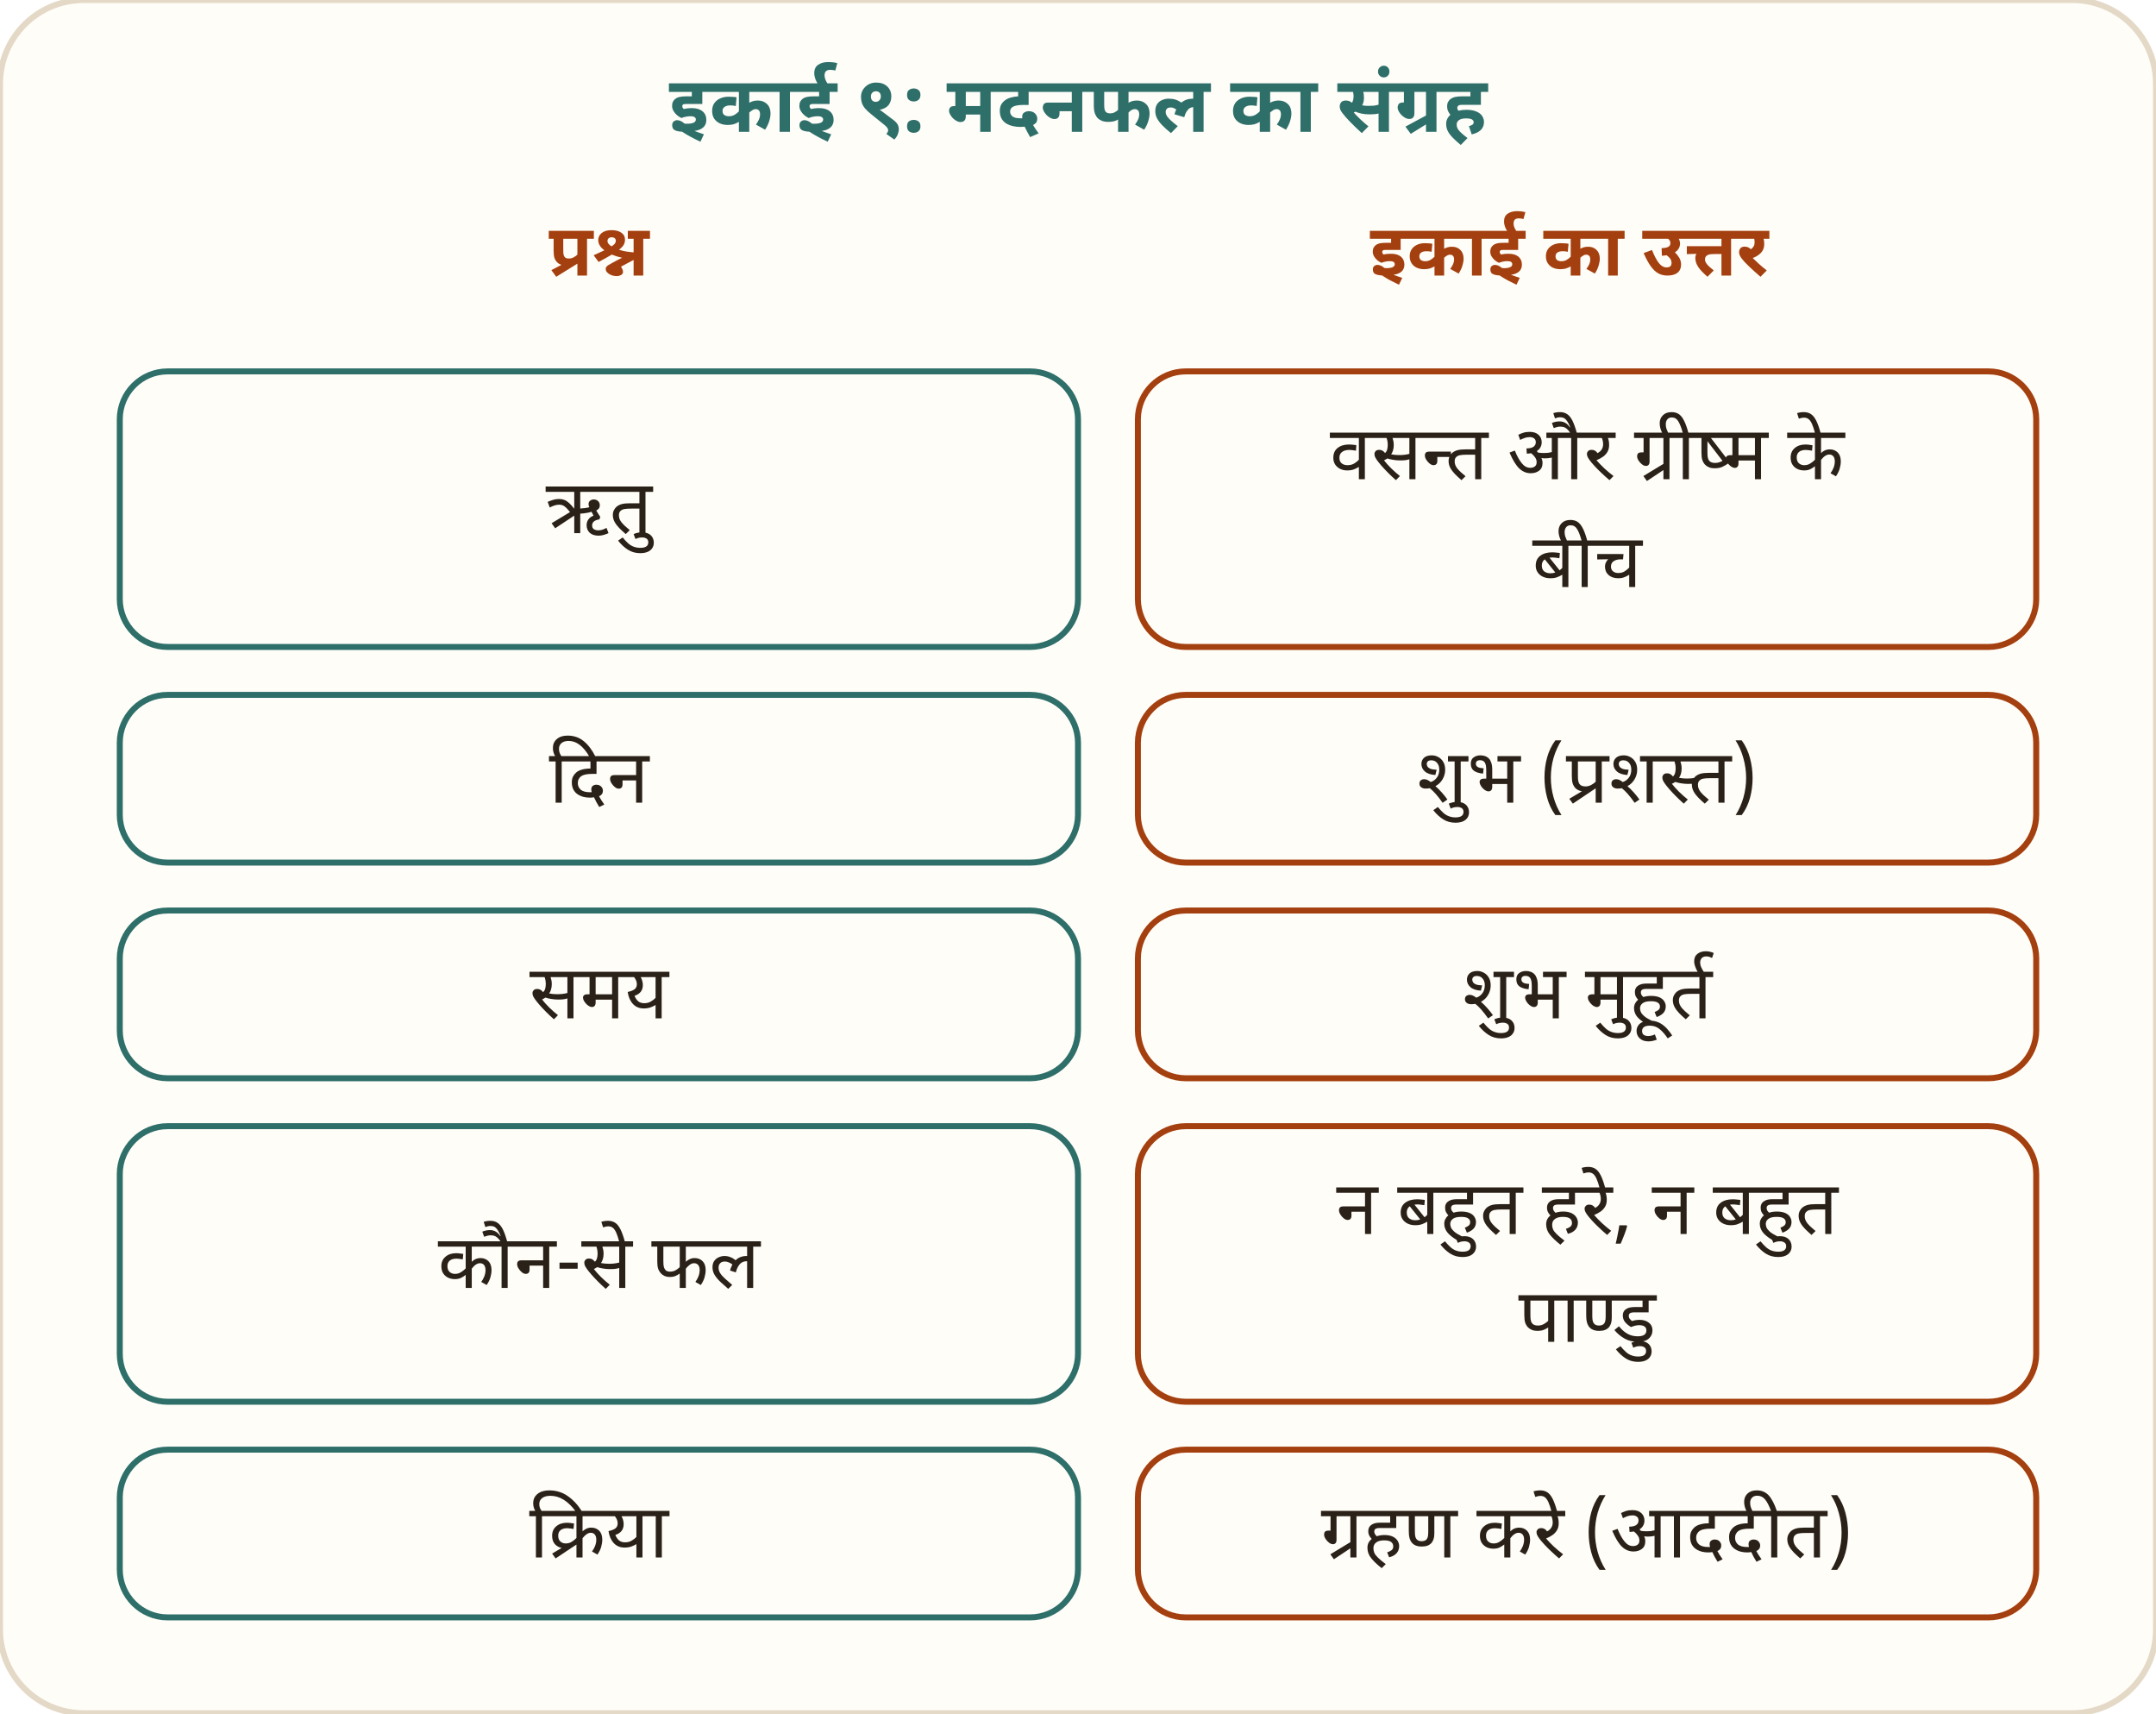
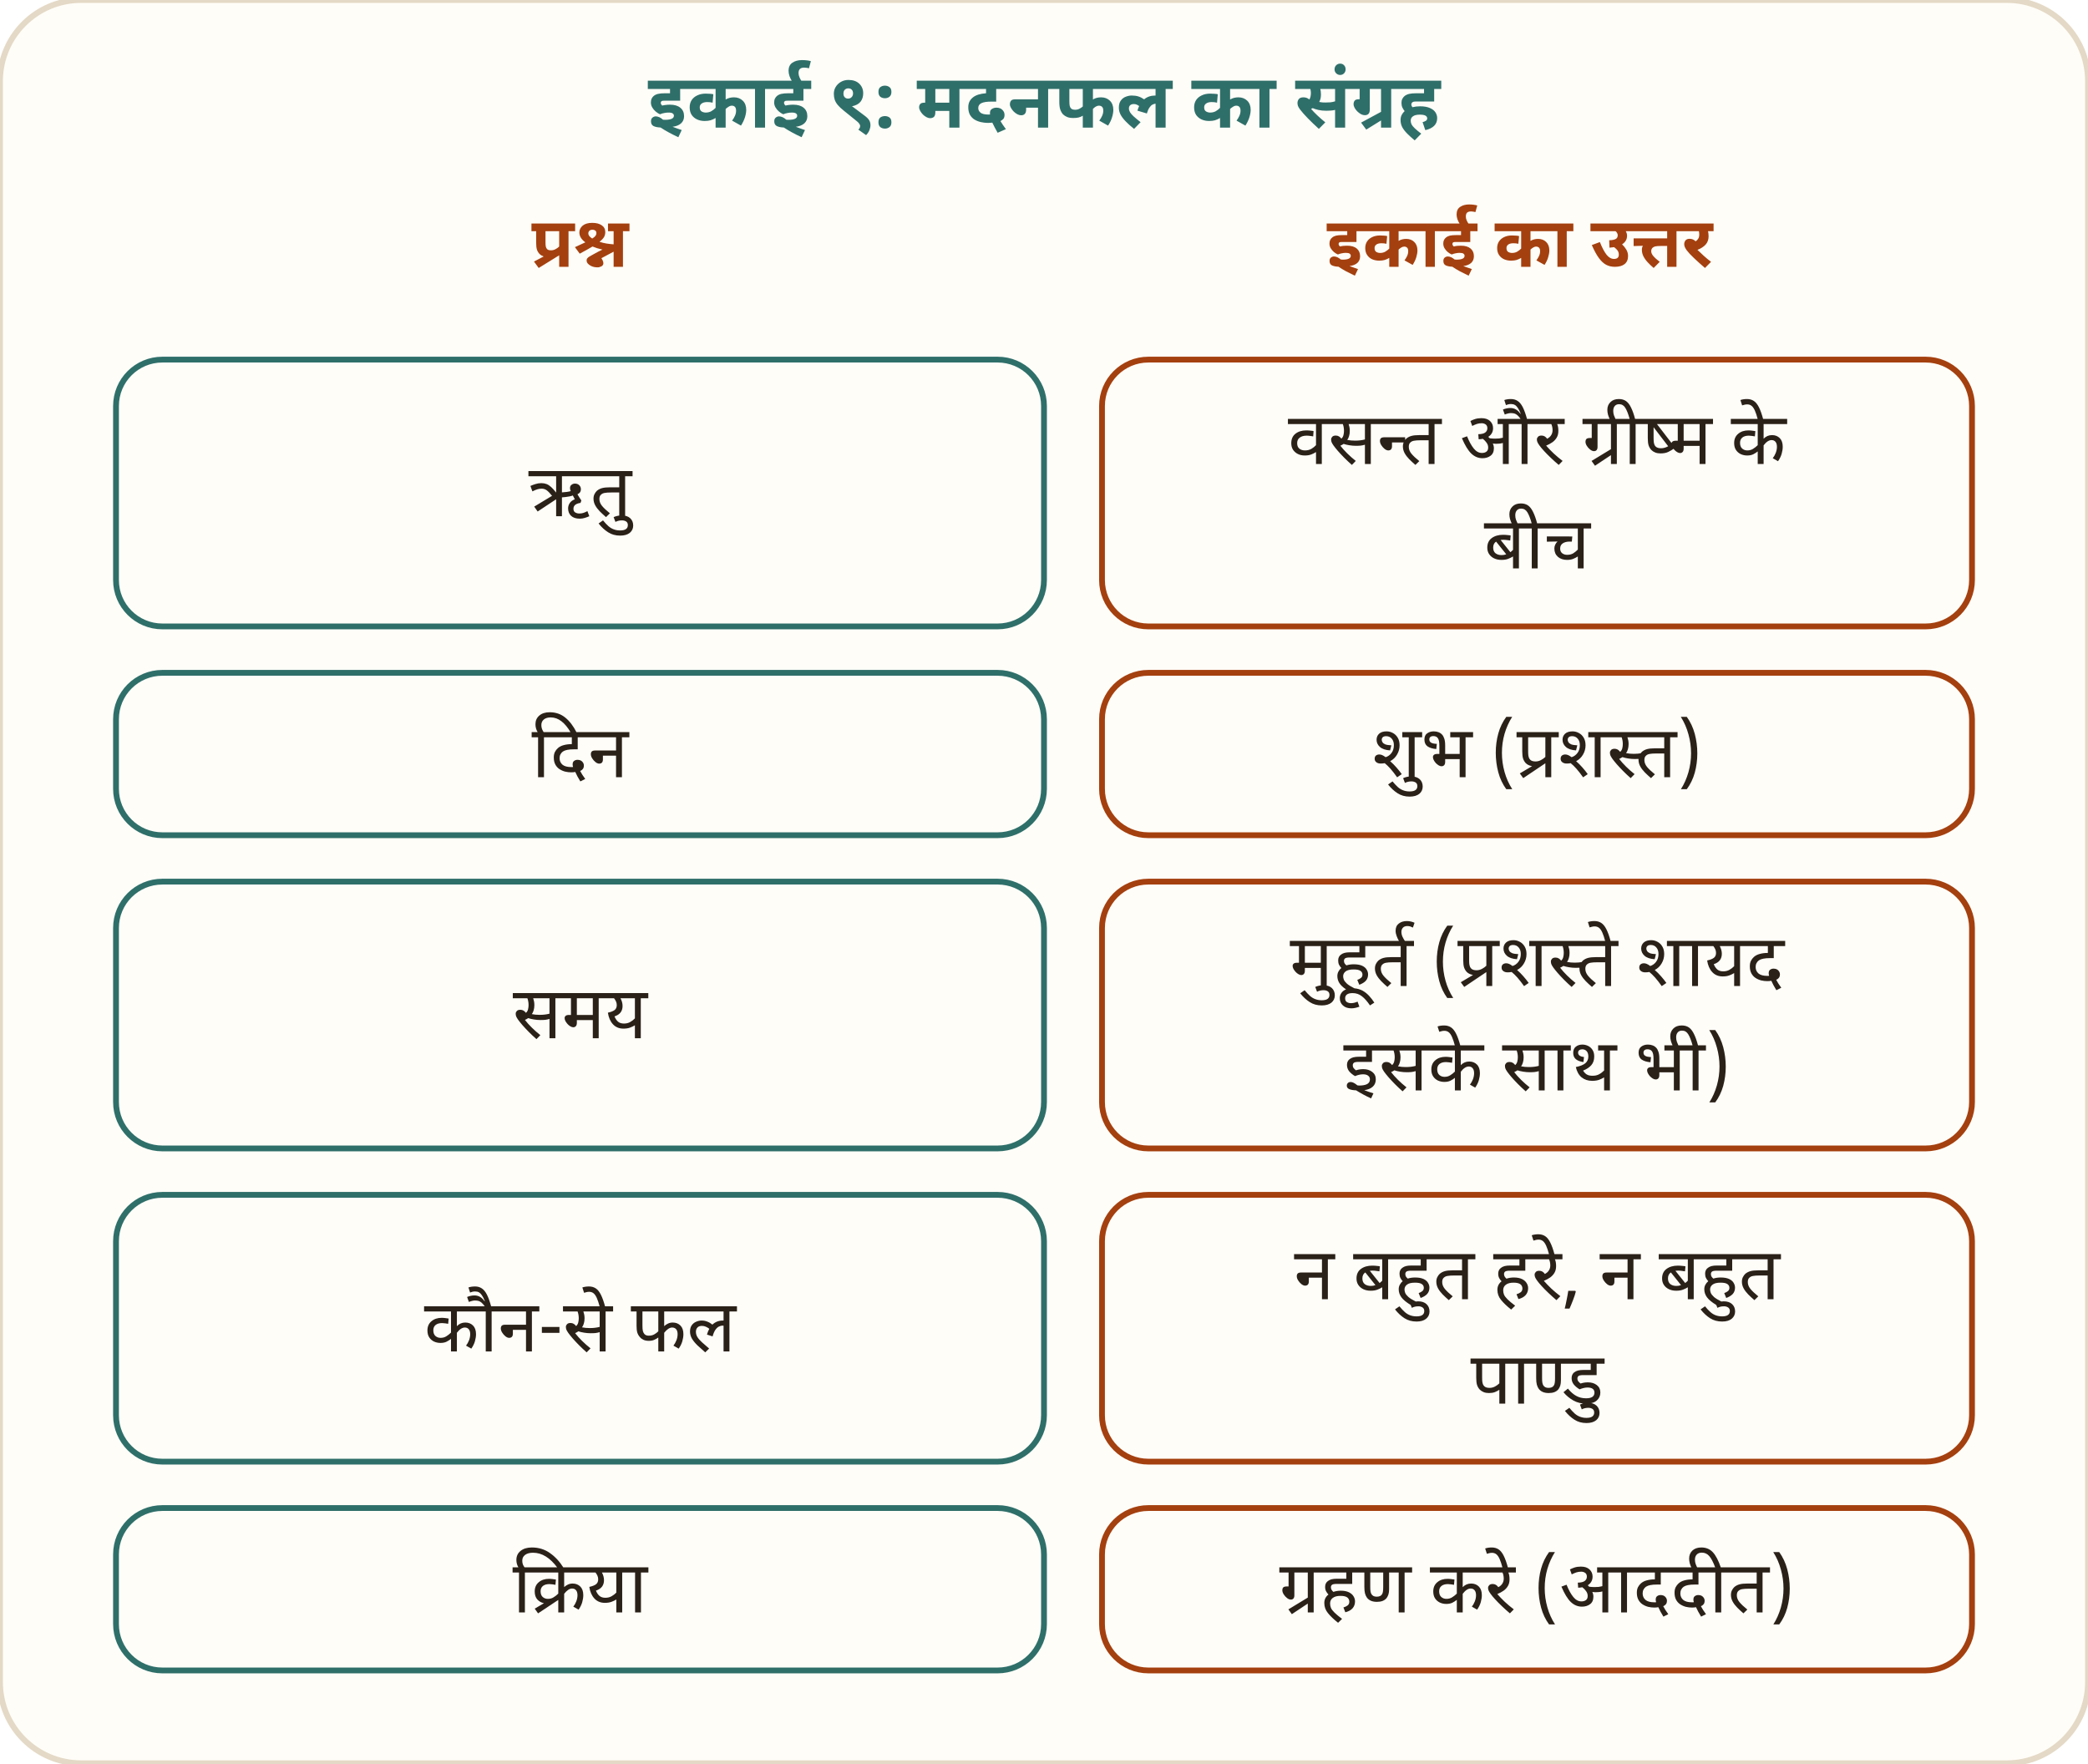
- <svg xmlns="http://www.w3.org/2000/svg" viewBox="0 0 360 286" role="img">
-   <rect width="360" height="286" rx="14" fill="#fffdf8" stroke="#e4d9c6" />
+ <svg xmlns="http://www.w3.org/2000/svg" viewBox="0 0 360 304" role="img">
+   <rect width="360" height="304" rx="14" fill="#fffdf8" stroke="#e4d9c6" />
  <text x="180" y="22" font-family="'Noto Sans Devanagari','Mukta','Nirmala UI','Mangal',sans-serif" font-size="13" font-weight="700" fill="#2f6f6a" text-anchor="middle">इकाई ९: मदनफल का संग्रह</text>
  <text x="100" y="46" font-family="'Noto Sans Devanagari','Mukta','Nirmala UI','Mangal',sans-serif" font-size="12" font-weight="700" fill="#a4400f" text-anchor="middle">प्रश्न</text>
  <text x="262" y="46" font-family="'Noto Sans Devanagari','Mukta','Nirmala UI','Mangal',sans-serif" font-size="12" font-weight="700" fill="#a4400f" text-anchor="middle">इकाई का उत्तर</text>
  <rect x="20" y="62" width="160" height="46" rx="8" fill="#fffdf8" stroke="#2f6f6a" />
  <text x="100.0" y="89.0" font-family="'Noto Sans Devanagari','Mukta','Nirmala UI','Mangal',sans-serif" font-size="12.5" font-weight="500" fill="#2a2118" text-anchor="middle">ऋतु</text>
  <rect x="190" y="62" width="150" height="46" rx="8" fill="#fffdf8" stroke="#a4400f" />
  <text x="265.0" y="80.0" font-family="'Noto Sans Devanagari','Mukta','Nirmala UI','Mangal',sans-serif" font-size="12.5" font-weight="500" fill="#2a2118" text-anchor="middle">वसन्त और ग्रीष्म के</text>
  <text x="265.0" y="98.0" font-family="'Noto Sans Devanagari','Mukta','Nirmala UI','Mangal',sans-serif" font-size="12.5" font-weight="500" fill="#2a2118" text-anchor="middle">बीच</text>
  <rect x="20" y="116" width="160" height="28" rx="8" fill="#fffdf8" stroke="#2f6f6a" />
  <text x="100.0" y="134.0" font-family="'Noto Sans Devanagari','Mukta','Nirmala UI','Mangal',sans-serif" font-size="12.5" font-weight="500" fill="#2a2118" text-anchor="middle">दिन</text>
  <rect x="190" y="116" width="150" height="28" rx="8" fill="#fffdf8" stroke="#a4400f" />
  <text x="265.0" y="134.0" font-family="'Noto Sans Devanagari','Mukta','Nirmala UI','Mangal',sans-serif" font-size="12.5" font-weight="500" fill="#2a2118" text-anchor="middle">शुभ (प्रशस्त)</text>
-   <rect x="20" y="152" width="160" height="28" rx="8" fill="#fffdf8" stroke="#2f6f6a" />
-   <text x="100.0" y="170.0" font-family="'Noto Sans Devanagari','Mukta','Nirmala UI','Mangal',sans-serif" font-size="12.5" font-weight="500" fill="#2a2118" text-anchor="middle">समय</text>
-   <rect x="190" y="152" width="150" height="28" rx="8" fill="#fffdf8" stroke="#a4400f" />
-   <text x="265.0" y="170.0" font-family="'Noto Sans Devanagari','Mukta','Nirmala UI','Mangal',sans-serif" font-size="12.5" font-weight="500" fill="#2a2118" text-anchor="middle">शुभ मुहूर्त</text>
-   <rect x="20" y="188" width="160" height="46" rx="8" fill="#fffdf8" stroke="#2f6f6a" />
-   <text x="100.0" y="215.0" font-family="'Noto Sans Devanagari','Mukta','Nirmala UI','Mangal',sans-serif" font-size="12.5" font-weight="500" fill="#2a2118" text-anchor="middle">कौन-से फल</text>
-   <rect x="190" y="188" width="150" height="46" rx="8" fill="#fffdf8" stroke="#a4400f" />
-   <text x="265.0" y="206.0" font-family="'Noto Sans Devanagari','Mukta','Nirmala UI','Mangal',sans-serif" font-size="12.5" font-weight="500" fill="#2a2118" text-anchor="middle">न बहुत हरे, न बहुत</text>
-   <text x="265.0" y="224.0" font-family="'Noto Sans Devanagari','Mukta','Nirmala UI','Mangal',sans-serif" font-size="12.5" font-weight="500" fill="#2a2118" text-anchor="middle">पाण्डु</text>
-   <rect x="20" y="242" width="160" height="28" rx="8" fill="#fffdf8" stroke="#2f6f6a" />
-   <text x="100.0" y="260.0" font-family="'Noto Sans Devanagari','Mukta','Nirmala UI','Mangal',sans-serif" font-size="12.5" font-weight="500" fill="#2a2118" text-anchor="middle">क्रिया</text>
-   <rect x="190" y="242" width="150" height="28" rx="8" fill="#fffdf8" stroke="#a4400f" />
-   <text x="265.0" y="260.0" font-family="'Noto Sans Devanagari','Mukta','Nirmala UI','Mangal',sans-serif" font-size="12.5" font-weight="500" fill="#2a2118" text-anchor="middle">ग्रहण करे (आददीत)</text>
+   <rect x="20" y="152" width="160" height="46" rx="8" fill="#fffdf8" stroke="#2f6f6a" />
+   <text x="100.0" y="179.0" font-family="'Noto Sans Devanagari','Mukta','Nirmala UI','Mangal',sans-serif" font-size="12.5" font-weight="500" fill="#2a2118" text-anchor="middle">समय</text>
+   <rect x="190" y="152" width="150" height="46" rx="8" fill="#fffdf8" stroke="#a4400f" />
+   <text x="265.0" y="170.0" font-family="'Noto Sans Devanagari','Mukta','Nirmala UI','Mangal',sans-serif" font-size="12.5" font-weight="500" fill="#2a2118" text-anchor="middle">मुहूर्त (प्रशस्ते शायद</text>
+   <text x="265.0" y="188.0" font-family="'Noto Sans Devanagari','Mukta','Nirmala UI','Mangal',sans-serif" font-size="12.5" font-weight="500" fill="#2a2118" text-anchor="middle">इसके साथ भी)</text>
+   <rect x="20" y="206" width="160" height="46" rx="8" fill="#fffdf8" stroke="#2f6f6a" />
+   <text x="100.0" y="233.0" font-family="'Noto Sans Devanagari','Mukta','Nirmala UI','Mangal',sans-serif" font-size="12.5" font-weight="500" fill="#2a2118" text-anchor="middle">कौन-से फल</text>
+   <rect x="190" y="206" width="150" height="46" rx="8" fill="#fffdf8" stroke="#a4400f" />
+   <text x="265.0" y="224.0" font-family="'Noto Sans Devanagari','Mukta','Nirmala UI','Mangal',sans-serif" font-size="12.5" font-weight="500" fill="#2a2118" text-anchor="middle">न बहुत हरे, न बहुत</text>
+   <text x="265.0" y="242.0" font-family="'Noto Sans Devanagari','Mukta','Nirmala UI','Mangal',sans-serif" font-size="12.5" font-weight="500" fill="#2a2118" text-anchor="middle">पाण्डु</text>
+   <rect x="20" y="260" width="160" height="28" rx="8" fill="#fffdf8" stroke="#2f6f6a" />
+   <text x="100.0" y="278.0" font-family="'Noto Sans Devanagari','Mukta','Nirmala UI','Mangal',sans-serif" font-size="12.5" font-weight="500" fill="#2a2118" text-anchor="middle">क्रिया</text>
+   <rect x="190" y="260" width="150" height="28" rx="8" fill="#fffdf8" stroke="#a4400f" />
+   <text x="265.0" y="278.0" font-family="'Noto Sans Devanagari','Mukta','Nirmala UI','Mangal',sans-serif" font-size="12.5" font-weight="500" fill="#2a2118" text-anchor="middle">ग्रहण करे (आददीत)</text>
</svg>
